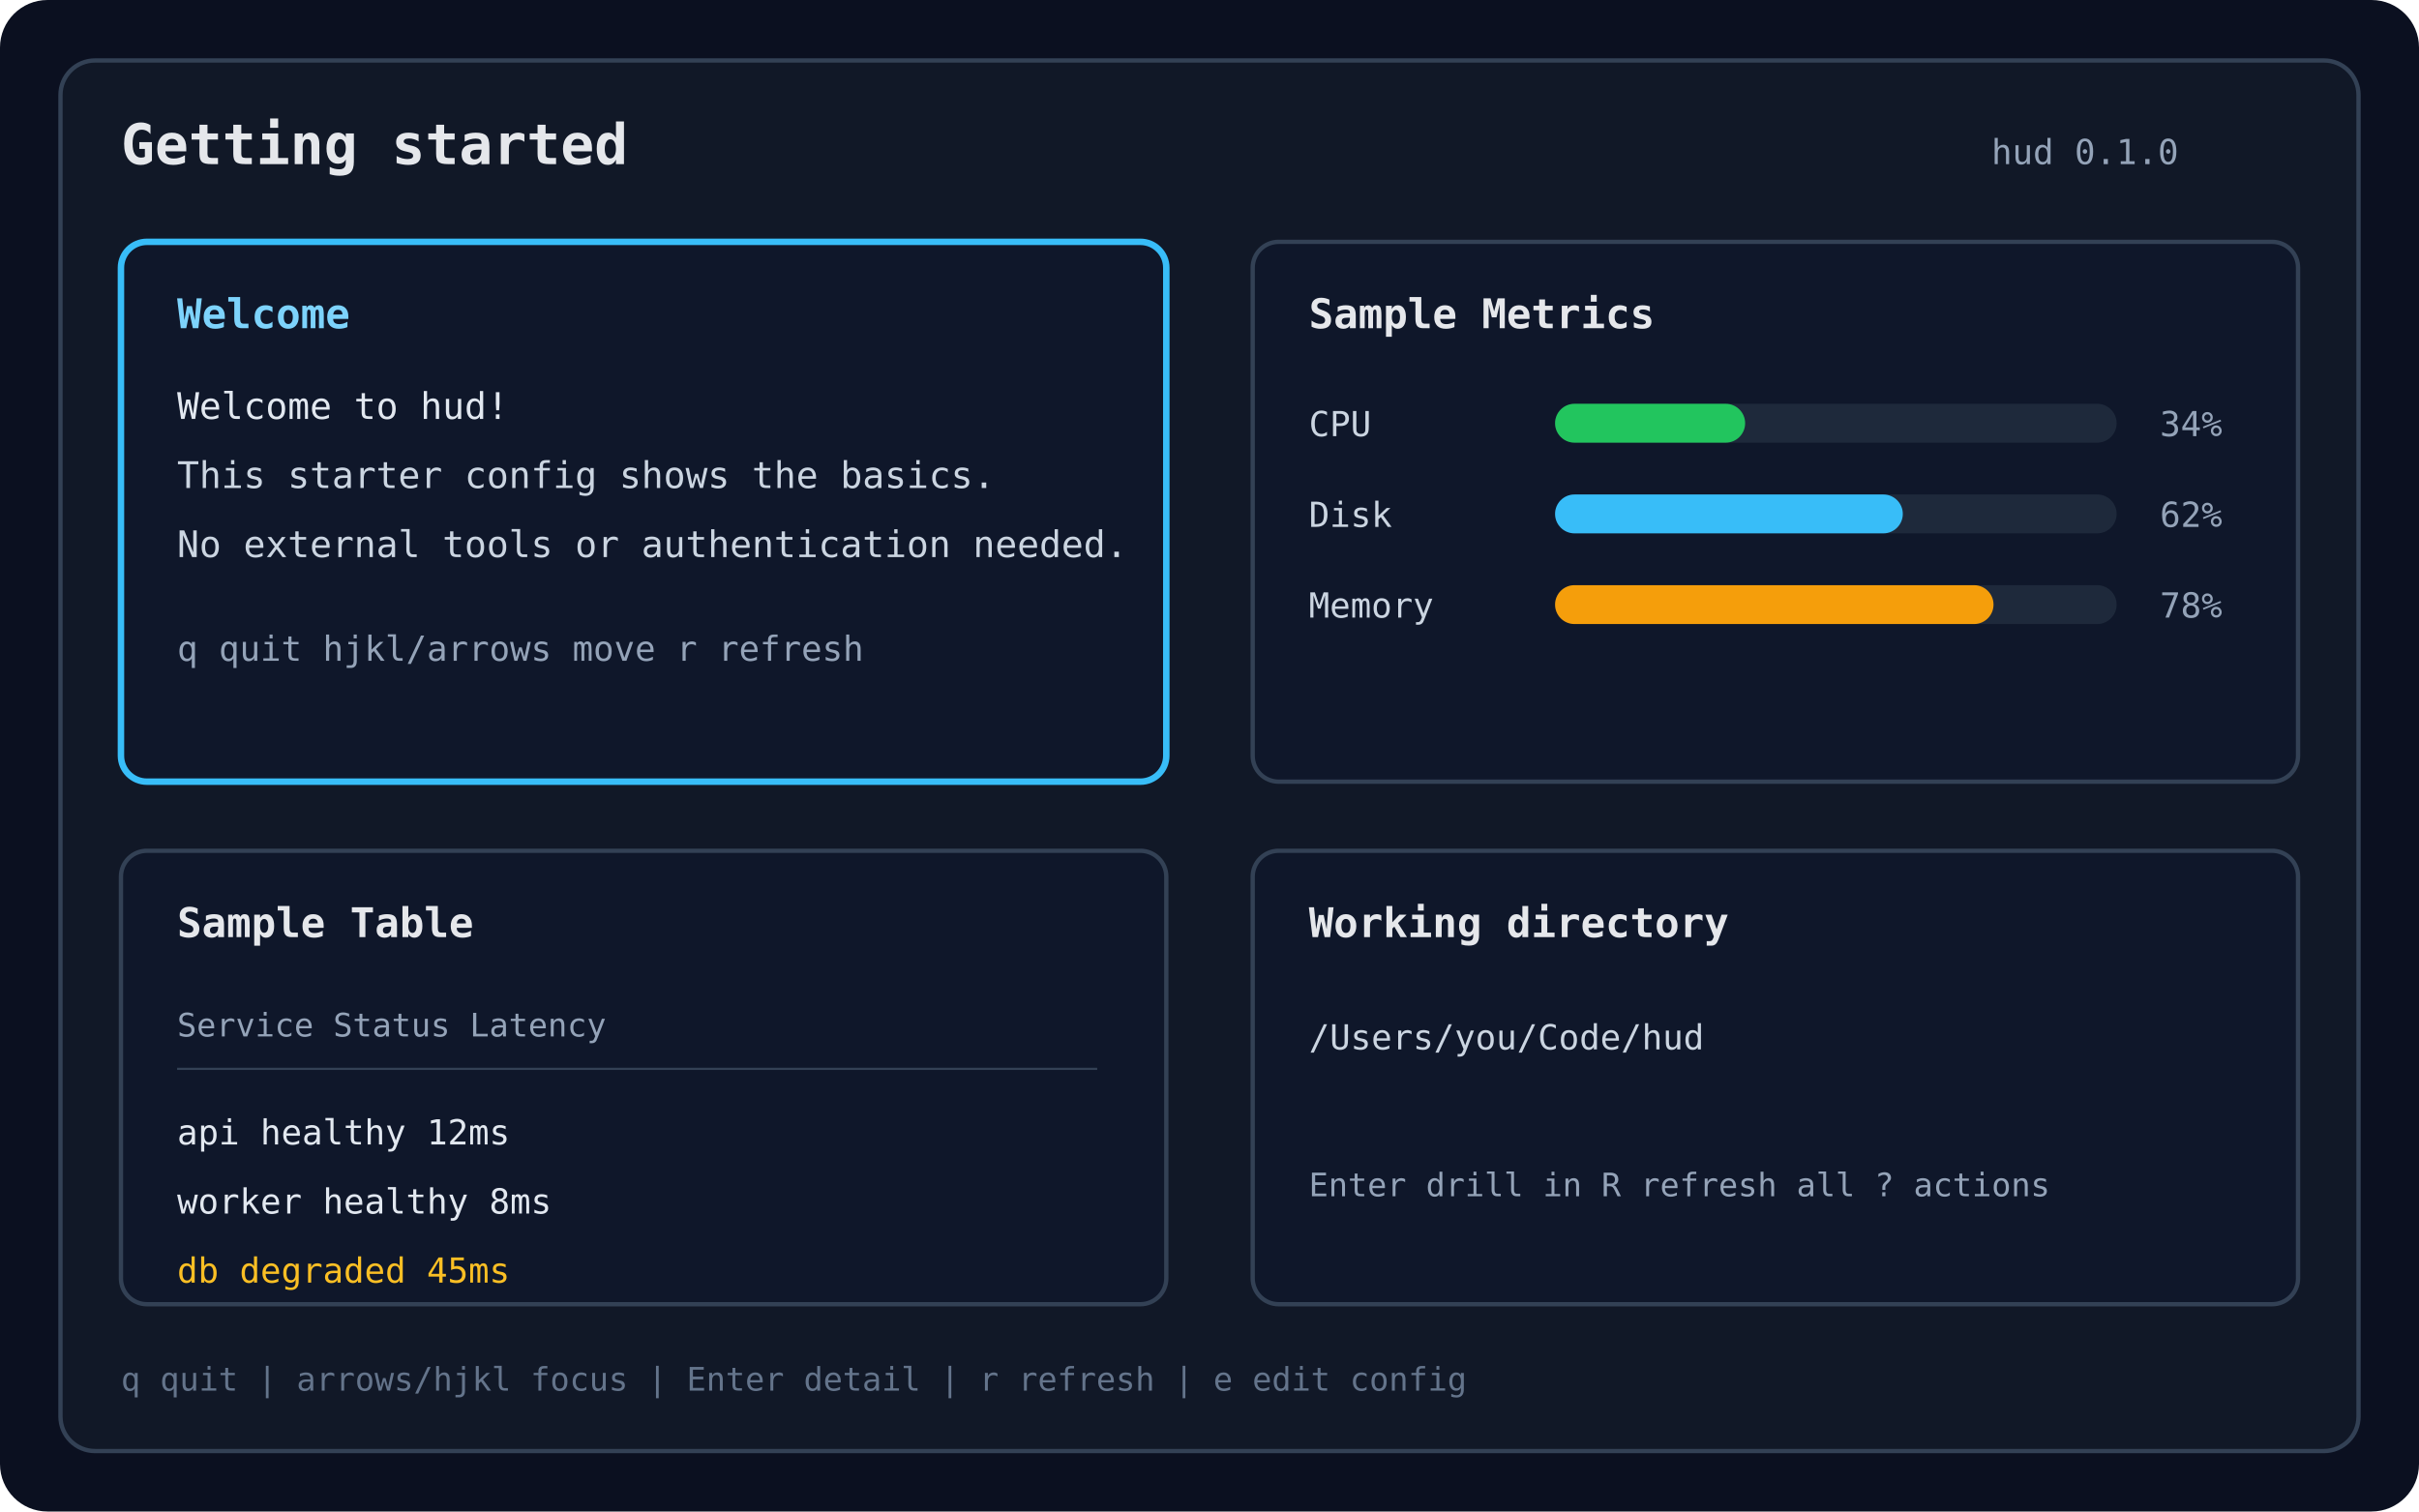
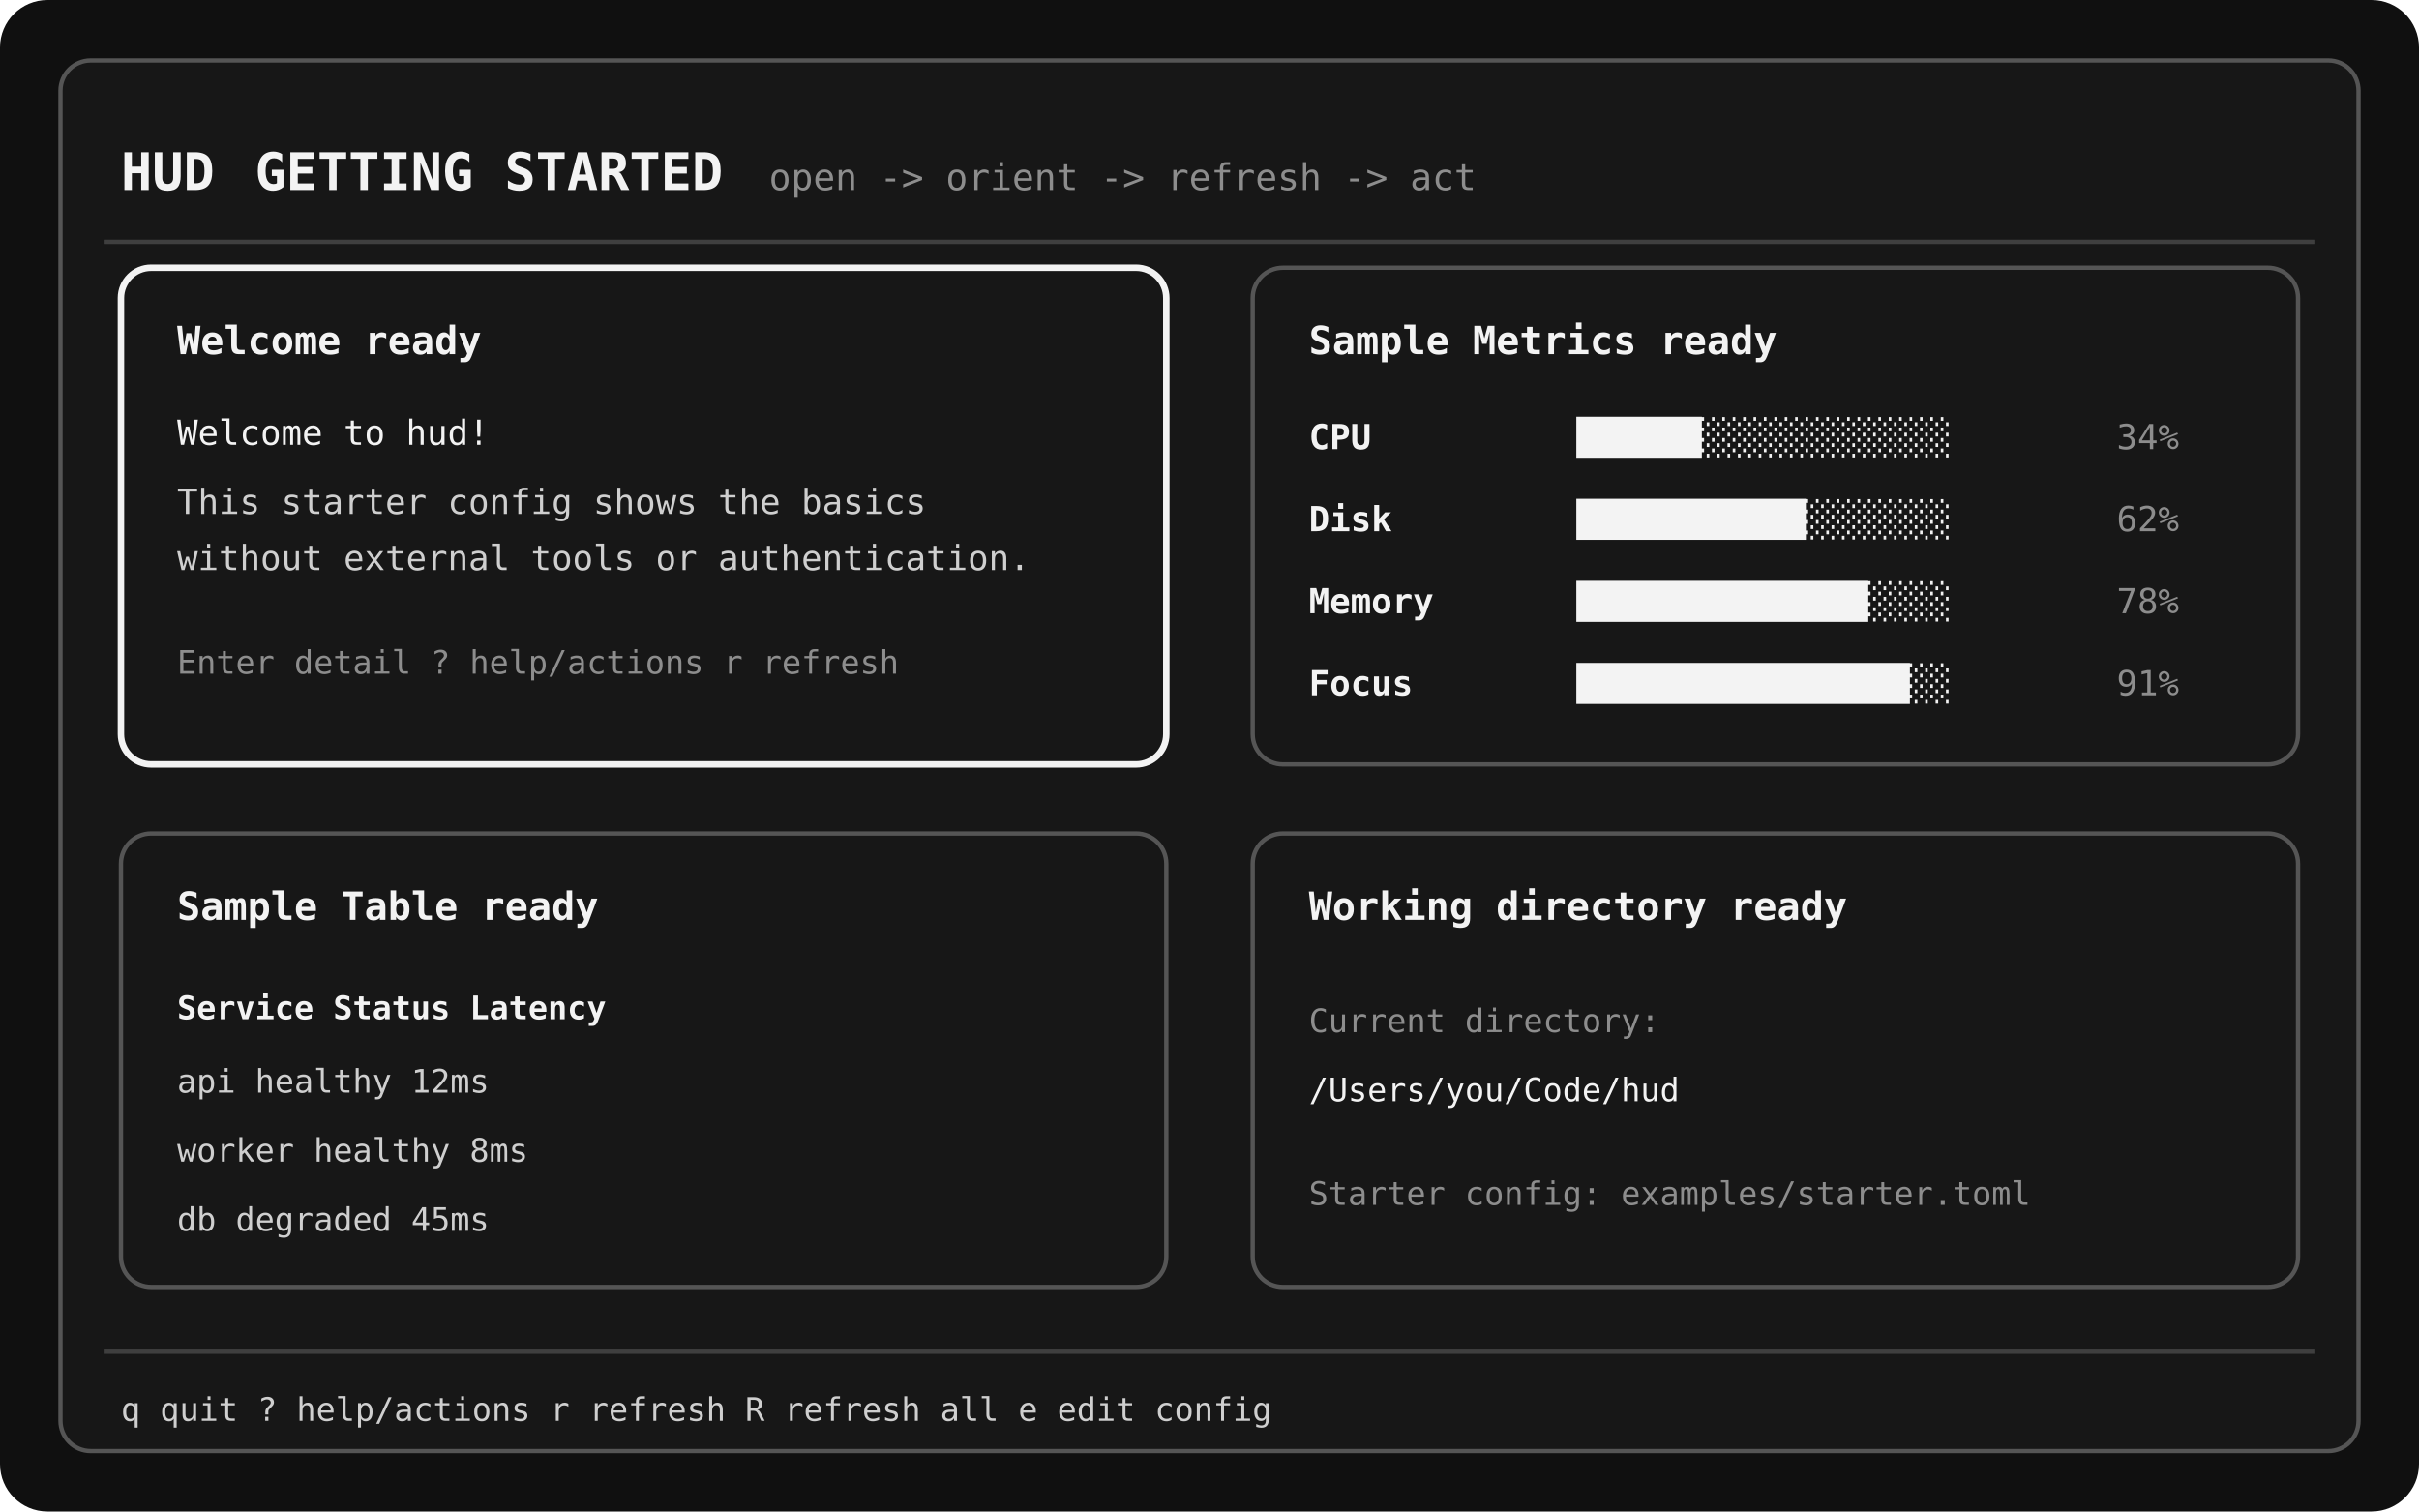
<svg xmlns="http://www.w3.org/2000/svg" width="1120" height="700" viewBox="0 0 1120 700" role="img" aria-labelledby="title desc">
-   <rect width="1120" height="700" rx="22" fill="#0b1020" />
-   <rect x="28" y="28" width="1064" height="644" rx="16" fill="#111827" stroke="#334155" stroke-width="2" />
-   <text x="56" y="76" fill="#e5e7eb" font-family="Menlo, Consolas, monospace" font-size="26" font-weight="700">Getting started</text>
-   <text x="922" y="76" fill="#94a3b8" font-family="Menlo, Consolas, monospace" font-size="16">hud 0.1.0</text>
+   <rect width="1120" height="700" rx="22" fill="#101010" />
+   <rect x="28" y="28" width="1064" height="644" rx="14" fill="#171717" stroke="#555555" stroke-width="2" />
  <g font-family="Menlo, Consolas, monospace">
-     <rect x="56" y="112" width="484" height="250" rx="12" fill="#0f172a" stroke="#38bdf8" stroke-width="3" />
-     <text x="82" y="152" fill="#7dd3fc" font-size="19" font-weight="700">Welcome</text>
-     <text x="82" y="194" fill="#e2e8f0" font-size="17">Welcome to hud!</text>
-     <text x="82" y="226" fill="#cbd5e1" font-size="17">This starter config shows the basics.</text>
-     <text x="82" y="258" fill="#cbd5e1" font-size="17">No external tools or authentication needed.</text>
-     <text x="82" y="306" fill="#94a3b8" font-size="16">q quit   hjkl/arrows move   r refresh</text>
-     <rect x="580" y="112" width="484" height="250" rx="12" fill="#0f172a" stroke="#334155" stroke-width="2" />
-     <text x="606" y="152" fill="#e5e7eb" font-size="19" font-weight="700">Sample Metrics</text>
-     <text x="606" y="202" fill="#cbd5e1" font-size="16">CPU</text>
-     <rect x="720" y="187" width="260" height="18" rx="9" fill="#1e293b" />
-     <rect x="720" y="187" width="88" height="18" rx="9" fill="#22c55e" />
-     <text x="1000" y="202" fill="#94a3b8" font-size="16">34%</text>
-     <text x="606" y="244" fill="#cbd5e1" font-size="16">Disk</text>
-     <rect x="720" y="229" width="260" height="18" rx="9" fill="#1e293b" />
-     <rect x="720" y="229" width="161" height="18" rx="9" fill="#38bdf8" />
-     <text x="1000" y="244" fill="#94a3b8" font-size="16">62%</text>
-     <text x="606" y="286" fill="#cbd5e1" font-size="16">Memory</text>
-     <rect x="720" y="271" width="260" height="18" rx="9" fill="#1e293b" />
-     <rect x="720" y="271" width="203" height="18" rx="9" fill="#f59e0b" />
-     <text x="1000" y="286" fill="#94a3b8" font-size="16">78%</text>
-     <rect x="56" y="394" width="484" height="210" rx="12" fill="#0f172a" stroke="#334155" stroke-width="2" />
-     <text x="82" y="434" fill="#e5e7eb" font-size="19" font-weight="700">Sample Table</text>
-     <text x="82" y="480" fill="#94a3b8" font-size="15">Service      Status      Latency</text>
-     <line x1="82" y1="495" x2="508" y2="495" stroke="#334155" stroke-width="1" />
-     <text x="82" y="530" fill="#e2e8f0" font-size="16">api          healthy     12ms</text>
-     <text x="82" y="562" fill="#e2e8f0" font-size="16">worker       healthy     8ms</text>
-     <text x="82" y="594" fill="#fbbf24" font-size="16">db           degraded    45ms</text>
-     <rect x="580" y="394" width="484" height="210" rx="12" fill="#0f172a" stroke="#334155" stroke-width="2" />
-     <text x="606" y="434" fill="#e5e7eb" font-size="19" font-weight="700">Working directory</text>
-     <text x="606" y="486" fill="#cbd5e1" font-size="16">/Users/you/Code/hud</text>
-     <text x="606" y="554" fill="#94a3b8" font-size="15">Enter drill in   R refresh all   ? actions</text>
+     <text x="56" y="88" fill="#f3f3f3" font-size="24" font-weight="700">HUD</text>
+     <text x="118" y="88" fill="#f3f3f3" font-size="24" font-weight="700">GETTING STARTED</text>
+     <text x="356" y="88" fill="#8d8d8d" font-size="17">open -&gt; orient -&gt; refresh -&gt; act</text>
+     <line x1="48" y1="112" x2="1072" y2="112" stroke="#3f3f3f" stroke-width="2" />
+     <rect x="56" y="124" width="484" height="230" rx="14" fill="#171717" stroke="#f3f3f3" stroke-width="3" />
+     <text x="82" y="164" fill="#f3f3f3" font-size="18" font-weight="700">Welcome ready</text>
+     <text x="82" y="206" fill="#f3f3f3" font-size="16">Welcome to hud!</text>
+     <text x="82" y="238" fill="#cfcfcf" font-size="16">This starter config shows the basics</text>
+     <text x="82" y="264" fill="#cfcfcf" font-size="16">without external tools or authentication.</text>
+     <text x="82" y="312" fill="#8d8d8d" font-size="15">Enter detail   ? help/actions   r refresh</text>
+     <rect x="580" y="124" width="484" height="230" rx="14" fill="#171717" stroke="#555555" stroke-width="2" />
+     <text x="606" y="164" fill="#f3f3f3" font-size="18" font-weight="700">Sample Metrics ready</text>
+     <text x="606" y="208" fill="#f3f3f3" font-size="16" font-weight="700">CPU</text>
+     <text x="730" y="208" fill="#f3f3f3" font-size="16">██████░░░░░░░░░░░░</text>
+     <text x="980" y="208" fill="#8d8d8d" font-size="16">34%</text>
+     <text x="606" y="246" fill="#f3f3f3" font-size="16" font-weight="700">Disk</text>
+     <text x="730" y="246" fill="#f3f3f3" font-size="16">███████████░░░░░░░</text>
+     <text x="980" y="246" fill="#8d8d8d" font-size="16">62%</text>
+     <text x="606" y="284" fill="#f3f3f3" font-size="16" font-weight="700">Memory</text>
+     <text x="730" y="284" fill="#f3f3f3" font-size="16">██████████████░░░░</text>
+     <text x="980" y="284" fill="#8d8d8d" font-size="16">78%</text>
+     <text x="606" y="322" fill="#f3f3f3" font-size="16" font-weight="700">Focus</text>
+     <text x="730" y="322" fill="#f3f3f3" font-size="16">████████████████░░</text>
+     <text x="980" y="322" fill="#8d8d8d" font-size="16">91%</text>
+     <rect x="56" y="386" width="484" height="210" rx="14" fill="#171717" stroke="#555555" stroke-width="2" />
+     <text x="82" y="426" fill="#f3f3f3" font-size="18" font-weight="700">Sample Table ready</text>
+     <text x="82" y="472" fill="#f3f3f3" font-size="15" font-weight="700">Service  Status    Latency</text>
+     <text x="82" y="506" fill="#cfcfcf" font-size="15">api      healthy   12ms</text>
+     <text x="82" y="538" fill="#cfcfcf" font-size="15">worker   healthy   8ms</text>
+     <text x="82" y="570" fill="#cfcfcf" font-size="15">db       degraded  45ms</text>
+     <rect x="580" y="386" width="484" height="210" rx="14" fill="#171717" stroke="#555555" stroke-width="2" />
+     <text x="606" y="426" fill="#f3f3f3" font-size="18" font-weight="700">Working directory ready</text>
+     <text x="606" y="478" fill="#8d8d8d" font-size="15">Current directory:</text>
+     <text x="606" y="510" fill="#f3f3f3" font-size="15">  /Users/you/Code/hud</text>
+     <text x="606" y="558" fill="#8d8d8d" font-size="15">Starter config: examples/starter.toml</text>
+     <line x1="48" y1="626" x2="1072" y2="626" stroke="#3f3f3f" stroke-width="2" />
+     <text x="56" y="658" fill="#cfcfcf" font-size="15">q quit  ? help/actions  r refresh  R refresh all  e edit config</text>
  </g>
-   <text x="56" y="644" fill="#64748b" font-family="Menlo, Consolas, monospace" font-size="15">q quit  |  arrows/hjkl focus  |  Enter detail  |  r refresh  |  e edit config</text>
</svg>
